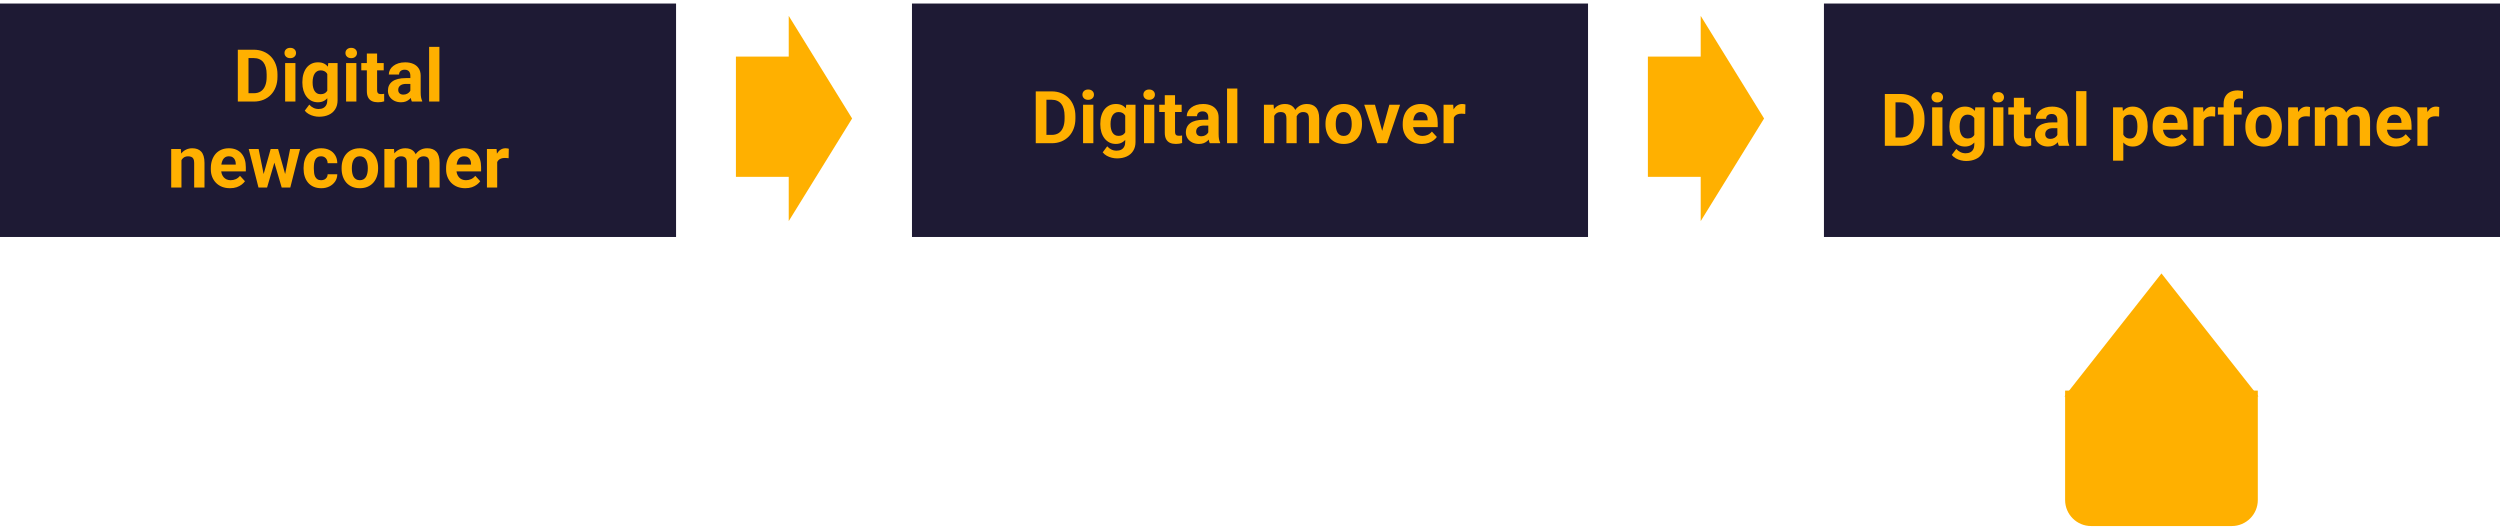
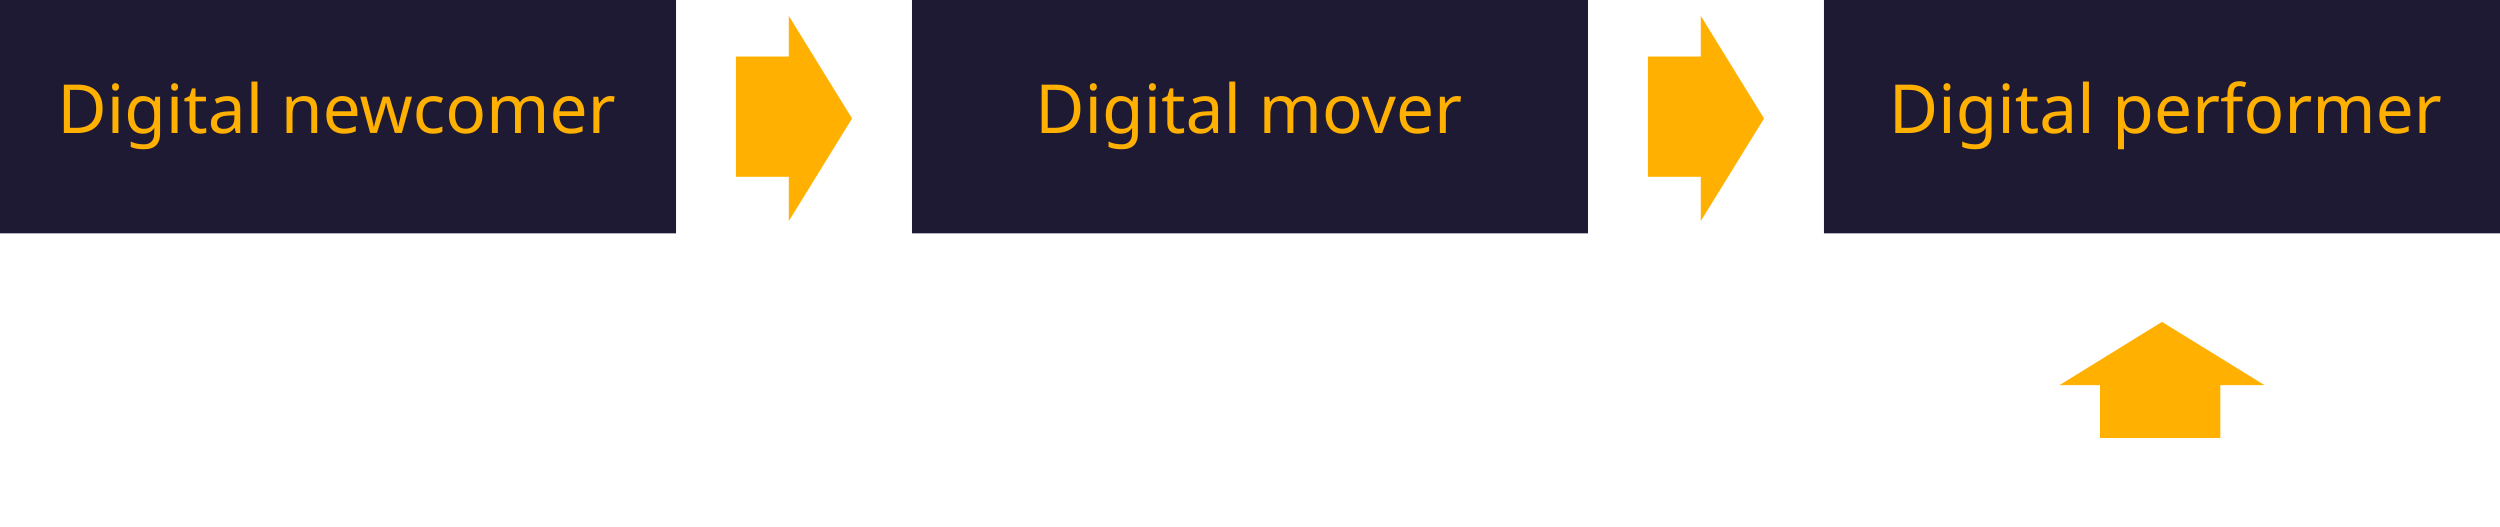
- <svg xmlns="http://www.w3.org/2000/svg" width="960" height="202" viewBox="0 0 960 202" fill="none">
-   <rect y="1.358" width="259.606" height="89.642" fill="#1E1A34" />
-   <rect x="350.197" y="1.358" width="259.606" height="89.642" fill="#1E1A34" />
-   <rect x="700.395" y="1.358" width="259.606" height="89.642" fill="#1E1A34" />
-   <rect x="282.592" y="21.731" width="24.338" height="46.179" fill="#FFB000" />
-   <path d="M327.211 45.5L302.873 84.904V6.096L327.211 45.5Z" fill="#FFB000" />
-   <rect x="632.789" y="21.731" width="24.338" height="46.179" fill="#FFB000" />
-   <path d="M677.408 45.5L653.07 84.904V6.096L677.408 45.5Z" fill="#FFB000" />
-   <path d="M97.434 39H93.1L93.127 35.801H97.434C98.509 35.801 99.416 35.559 100.154 35.076C100.893 34.584 101.449 33.868 101.822 32.93C102.205 31.991 102.396 30.856 102.396 29.525V28.555C102.396 27.534 102.287 26.636 102.068 25.861C101.859 25.087 101.544 24.435 101.125 23.906C100.706 23.378 100.191 22.981 99.58 22.717C98.969 22.443 98.268 22.307 97.475 22.307H93.018V19.094H97.475C98.805 19.094 100.022 19.322 101.125 19.777C102.237 20.224 103.199 20.866 104.01 21.705C104.821 22.544 105.445 23.546 105.883 24.713C106.329 25.87 106.553 27.16 106.553 28.582V29.525C106.553 30.938 106.329 32.228 105.883 33.395C105.445 34.561 104.821 35.564 104.01 36.402C103.208 37.232 102.246 37.874 101.125 38.33C100.013 38.777 98.783 39 97.434 39ZM95.424 19.094V39H91.322V19.094H95.424ZM113.443 24.207V39H109.492V24.207H113.443ZM109.246 20.352C109.246 19.777 109.447 19.303 109.848 18.93C110.249 18.556 110.786 18.369 111.461 18.369C112.126 18.369 112.66 18.556 113.061 18.93C113.471 19.303 113.676 19.777 113.676 20.352C113.676 20.926 113.471 21.4 113.061 21.773C112.66 22.147 112.126 22.334 111.461 22.334C110.786 22.334 110.249 22.147 109.848 21.773C109.447 21.4 109.246 20.926 109.246 20.352ZM126.062 24.207H129.631V38.508C129.631 39.857 129.33 41.001 128.729 41.94C128.136 42.887 127.307 43.603 126.24 44.086C125.174 44.578 123.934 44.824 122.521 44.824C121.902 44.824 121.245 44.742 120.553 44.578C119.869 44.414 119.213 44.159 118.584 43.812C117.964 43.466 117.445 43.029 117.025 42.5L118.762 40.176C119.217 40.704 119.746 41.115 120.348 41.406C120.949 41.707 121.615 41.857 122.344 41.857C123.055 41.857 123.656 41.725 124.148 41.461C124.641 41.206 125.019 40.828 125.283 40.326C125.548 39.834 125.68 39.237 125.68 38.535V27.625L126.062 24.207ZM116.109 31.781V31.494C116.109 30.364 116.246 29.338 116.52 28.418C116.802 27.488 117.199 26.691 117.709 26.025C118.229 25.36 118.857 24.845 119.596 24.48C120.334 24.116 121.168 23.934 122.098 23.934C123.082 23.934 123.907 24.116 124.572 24.48C125.238 24.845 125.785 25.365 126.213 26.039C126.641 26.704 126.974 27.493 127.211 28.404C127.457 29.307 127.648 30.296 127.785 31.371V32C127.648 33.03 127.443 33.987 127.17 34.871C126.896 35.755 126.536 36.53 126.09 37.195C125.643 37.852 125.087 38.362 124.422 38.727C123.766 39.091 122.982 39.273 122.07 39.273C121.159 39.273 120.334 39.087 119.596 38.713C118.867 38.339 118.242 37.815 117.723 37.141C117.203 36.466 116.802 35.673 116.52 34.762C116.246 33.85 116.109 32.857 116.109 31.781ZM120.047 31.494V31.781C120.047 32.392 120.106 32.962 120.225 33.49C120.343 34.019 120.525 34.488 120.771 34.898C121.027 35.3 121.341 35.614 121.715 35.842C122.098 36.06 122.549 36.17 123.068 36.17C123.788 36.17 124.376 36.02 124.832 35.719C125.288 35.409 125.63 34.985 125.857 34.447C126.085 33.91 126.217 33.29 126.254 32.588V30.797C126.236 30.223 126.158 29.708 126.021 29.252C125.885 28.787 125.693 28.391 125.447 28.062C125.201 27.734 124.882 27.479 124.49 27.297C124.098 27.115 123.633 27.023 123.096 27.023C122.576 27.023 122.125 27.142 121.742 27.379C121.368 27.607 121.054 27.921 120.799 28.322C120.553 28.723 120.366 29.197 120.238 29.744C120.111 30.282 120.047 30.865 120.047 31.494ZM136.85 24.207V39H132.898V24.207H136.85ZM132.652 20.352C132.652 19.777 132.853 19.303 133.254 18.93C133.655 18.556 134.193 18.369 134.867 18.369C135.533 18.369 136.066 18.556 136.467 18.93C136.877 19.303 137.082 19.777 137.082 20.352C137.082 20.926 136.877 21.4 136.467 21.773C136.066 22.147 135.533 22.334 134.867 22.334C134.193 22.334 133.655 22.147 133.254 21.773C132.853 21.4 132.652 20.926 132.652 20.352ZM147.35 24.207V26.996H138.736V24.207H147.35ZM140.869 20.557H144.807V34.543C144.807 34.971 144.861 35.3 144.971 35.527C145.089 35.755 145.262 35.915 145.49 36.006C145.718 36.088 146.005 36.129 146.352 36.129C146.598 36.129 146.816 36.12 147.008 36.102C147.208 36.074 147.377 36.047 147.514 36.02L147.527 38.918C147.19 39.027 146.826 39.114 146.434 39.178C146.042 39.242 145.609 39.273 145.135 39.273C144.269 39.273 143.512 39.132 142.865 38.85C142.227 38.558 141.735 38.093 141.389 37.455C141.042 36.817 140.869 35.978 140.869 34.94V20.557ZM157.576 35.664V29.074C157.576 28.6 157.499 28.195 157.344 27.857C157.189 27.511 156.947 27.242 156.619 27.051C156.3 26.859 155.885 26.764 155.375 26.764C154.938 26.764 154.559 26.841 154.24 26.996C153.921 27.142 153.675 27.356 153.502 27.639C153.329 27.912 153.242 28.236 153.242 28.609H149.305C149.305 27.98 149.451 27.384 149.742 26.818C150.034 26.253 150.458 25.756 151.014 25.328C151.57 24.891 152.23 24.549 152.996 24.303C153.771 24.057 154.637 23.934 155.594 23.934C156.742 23.934 157.763 24.125 158.656 24.508C159.549 24.891 160.251 25.465 160.762 26.23C161.281 26.996 161.541 27.953 161.541 29.102V35.432C161.541 36.243 161.591 36.908 161.691 37.428C161.792 37.938 161.938 38.385 162.129 38.768V39H158.15C157.959 38.599 157.813 38.098 157.713 37.496C157.622 36.885 157.576 36.275 157.576 35.664ZM158.096 29.99L158.123 32.219H155.922C155.402 32.219 154.951 32.278 154.568 32.397C154.186 32.515 153.871 32.684 153.625 32.902C153.379 33.112 153.197 33.358 153.078 33.641C152.969 33.923 152.914 34.233 152.914 34.57C152.914 34.908 152.992 35.213 153.146 35.486C153.301 35.751 153.525 35.96 153.816 36.115C154.108 36.261 154.45 36.334 154.842 36.334C155.434 36.334 155.949 36.215 156.387 35.978C156.824 35.742 157.161 35.45 157.398 35.103C157.645 34.757 157.772 34.429 157.781 34.119L158.82 35.787C158.674 36.161 158.474 36.548 158.219 36.949C157.973 37.35 157.658 37.728 157.275 38.084C156.893 38.43 156.432 38.717 155.895 38.945C155.357 39.164 154.719 39.273 153.98 39.273C153.042 39.273 152.189 39.087 151.424 38.713C150.667 38.33 150.066 37.806 149.619 37.141C149.182 36.466 148.963 35.7 148.963 34.844C148.963 34.069 149.109 33.381 149.4 32.779C149.692 32.178 150.12 31.672 150.686 31.262C151.26 30.842 151.975 30.528 152.832 30.318C153.689 30.1 154.682 29.99 155.812 29.99H158.096ZM168.732 18V39H164.781V18H168.732ZM69.68 60.365V72H65.742V57.207H69.434L69.68 60.365ZM69.106 64.084H68.039C68.039 62.99 68.18 62.006 68.463 61.131C68.745 60.247 69.142 59.495 69.652 58.875C70.163 58.246 70.769 57.768 71.471 57.44C72.182 57.102 72.975 56.934 73.85 56.934C74.542 56.934 75.176 57.034 75.75 57.234C76.324 57.435 76.816 57.754 77.227 58.191C77.646 58.629 77.965 59.208 78.184 59.928C78.412 60.648 78.525 61.527 78.525 62.566V72H74.561V62.553C74.561 61.897 74.469 61.386 74.287 61.022C74.105 60.657 73.836 60.402 73.481 60.256C73.134 60.101 72.706 60.023 72.195 60.023C71.667 60.023 71.206 60.128 70.814 60.338C70.432 60.547 70.113 60.839 69.857 61.213C69.611 61.578 69.424 62.006 69.297 62.498C69.169 62.99 69.106 63.519 69.106 64.084ZM88.328 72.273C87.18 72.273 86.15 72.091 85.238 71.727C84.327 71.353 83.552 70.838 82.914 70.182C82.285 69.525 81.802 68.764 81.465 67.898C81.128 67.023 80.959 66.094 80.959 65.109V64.562C80.959 63.441 81.118 62.416 81.438 61.486C81.757 60.557 82.212 59.75 82.805 59.066C83.406 58.383 84.135 57.859 84.992 57.494C85.849 57.12 86.815 56.934 87.891 56.934C88.939 56.934 89.868 57.107 90.68 57.453C91.491 57.8 92.17 58.292 92.717 58.93C93.273 59.568 93.692 60.333 93.975 61.227C94.257 62.111 94.398 63.095 94.398 64.18V65.82H82.641V63.195H90.529V62.895C90.529 62.348 90.429 61.86 90.228 61.432C90.037 60.994 89.745 60.648 89.353 60.393C88.962 60.137 88.46 60.01 87.85 60.01C87.33 60.01 86.883 60.124 86.51 60.352C86.136 60.579 85.831 60.898 85.594 61.309C85.366 61.719 85.193 62.202 85.074 62.758C84.965 63.305 84.91 63.906 84.91 64.562V65.109C84.91 65.702 84.992 66.249 85.156 66.75C85.329 67.251 85.571 67.684 85.881 68.049C86.2 68.413 86.583 68.696 87.029 68.897C87.485 69.097 88 69.197 88.574 69.197C89.285 69.197 89.946 69.061 90.557 68.787C91.176 68.505 91.71 68.081 92.156 67.516L94.07 69.594C93.76 70.04 93.337 70.469 92.799 70.879C92.27 71.289 91.632 71.626 90.885 71.891C90.137 72.146 89.285 72.273 88.328 72.273ZM100.865 68.172L103.941 57.207H106.443L105.637 61.514L102.561 72H100.469L100.865 68.172ZM99.307 57.207L101.508 68.158L101.713 72H99.252L95.506 57.207H99.307ZM109.26 67.981L111.406 57.207H115.221L111.475 72H109.027L109.26 67.981ZM106.785 57.207L109.848 68.09L110.271 72H108.166L105.09 61.527L104.311 57.207H106.785ZM123.314 69.197C123.798 69.197 124.226 69.106 124.6 68.924C124.973 68.732 125.265 68.468 125.475 68.131C125.693 67.784 125.807 67.379 125.816 66.914H129.521C129.512 67.953 129.234 68.878 128.688 69.689C128.141 70.492 127.407 71.125 126.486 71.59C125.566 72.046 124.536 72.273 123.396 72.273C122.248 72.273 121.245 72.082 120.389 71.699C119.541 71.316 118.835 70.788 118.27 70.113C117.704 69.43 117.281 68.637 116.998 67.734C116.715 66.823 116.574 65.848 116.574 64.809V64.412C116.574 63.364 116.715 62.389 116.998 61.486C117.281 60.575 117.704 59.782 118.27 59.107C118.835 58.424 119.541 57.891 120.389 57.508C121.236 57.125 122.23 56.934 123.369 56.934C124.581 56.934 125.643 57.166 126.555 57.631C127.475 58.096 128.195 58.761 128.715 59.627C129.243 60.484 129.512 61.5 129.521 62.676H125.816C125.807 62.184 125.702 61.737 125.502 61.336C125.311 60.935 125.028 60.616 124.654 60.379C124.29 60.133 123.839 60.01 123.301 60.01C122.727 60.01 122.257 60.133 121.893 60.379C121.528 60.616 121.245 60.944 121.045 61.363C120.844 61.773 120.703 62.243 120.621 62.772C120.548 63.291 120.512 63.838 120.512 64.412V64.809C120.512 65.383 120.548 65.934 120.621 66.463C120.694 66.992 120.831 67.461 121.031 67.871C121.241 68.281 121.528 68.605 121.893 68.842C122.257 69.079 122.731 69.197 123.314 69.197ZM131.176 64.754V64.467C131.176 63.382 131.331 62.384 131.641 61.473C131.951 60.552 132.402 59.755 132.994 59.08C133.587 58.406 134.316 57.882 135.182 57.508C136.048 57.125 137.041 56.934 138.162 56.934C139.283 56.934 140.281 57.125 141.156 57.508C142.031 57.882 142.765 58.406 143.357 59.08C143.959 59.755 144.415 60.552 144.725 61.473C145.035 62.384 145.189 63.382 145.189 64.467V64.754C145.189 65.829 145.035 66.828 144.725 67.748C144.415 68.659 143.959 69.457 143.357 70.141C142.765 70.815 142.036 71.339 141.17 71.713C140.304 72.087 139.311 72.273 138.189 72.273C137.068 72.273 136.07 72.087 135.195 71.713C134.329 71.339 133.596 70.815 132.994 70.141C132.402 69.457 131.951 68.659 131.641 67.748C131.331 66.828 131.176 65.829 131.176 64.754ZM135.113 64.467V64.754C135.113 65.374 135.168 65.953 135.277 66.49C135.387 67.028 135.56 67.502 135.797 67.912C136.043 68.313 136.362 68.628 136.754 68.856C137.146 69.083 137.624 69.197 138.189 69.197C138.736 69.197 139.206 69.083 139.598 68.856C139.99 68.628 140.304 68.313 140.541 67.912C140.778 67.502 140.951 67.028 141.061 66.49C141.179 65.953 141.238 65.374 141.238 64.754V64.467C141.238 63.865 141.179 63.3 141.061 62.772C140.951 62.234 140.773 61.76 140.527 61.35C140.29 60.93 139.976 60.602 139.584 60.365C139.192 60.128 138.718 60.01 138.162 60.01C137.606 60.01 137.132 60.128 136.74 60.365C136.357 60.602 136.043 60.93 135.797 61.35C135.56 61.76 135.387 62.234 135.277 62.772C135.168 63.3 135.113 63.865 135.113 64.467ZM151.547 60.27V72H147.596V57.207H151.301L151.547 60.27ZM151 64.084H149.906C149.906 63.054 150.029 62.106 150.275 61.24C150.531 60.365 150.9 59.609 151.383 58.971C151.875 58.324 152.481 57.822 153.201 57.467C153.921 57.111 154.755 56.934 155.703 56.934C156.359 56.934 156.961 57.034 157.508 57.234C158.055 57.426 158.524 57.731 158.916 58.15C159.317 58.56 159.627 59.098 159.846 59.764C160.064 60.42 160.174 61.208 160.174 62.129V72H156.236V62.566C156.236 61.892 156.145 61.372 155.963 61.008C155.781 60.643 155.521 60.388 155.184 60.242C154.855 60.096 154.459 60.023 153.994 60.023C153.484 60.023 153.037 60.128 152.654 60.338C152.281 60.547 151.971 60.839 151.725 61.213C151.479 61.578 151.296 62.006 151.178 62.498C151.059 62.99 151 63.519 151 64.084ZM159.805 63.633L158.396 63.81C158.396 62.844 158.515 61.947 158.752 61.117C158.998 60.288 159.358 59.559 159.832 58.93C160.315 58.301 160.912 57.813 161.623 57.467C162.334 57.111 163.154 56.934 164.084 56.934C164.795 56.934 165.442 57.038 166.025 57.248C166.609 57.449 167.105 57.772 167.516 58.219C167.935 58.656 168.254 59.23 168.473 59.941C168.701 60.652 168.814 61.523 168.814 62.553V72H164.863V62.553C164.863 61.869 164.772 61.35 164.59 60.994C164.417 60.63 164.161 60.379 163.824 60.242C163.496 60.096 163.104 60.023 162.648 60.023C162.174 60.023 161.76 60.119 161.404 60.31C161.049 60.493 160.753 60.748 160.516 61.076C160.279 61.404 160.101 61.787 159.982 62.225C159.864 62.653 159.805 63.122 159.805 63.633ZM178.672 72.273C177.523 72.273 176.493 72.091 175.582 71.727C174.671 71.353 173.896 70.838 173.258 70.182C172.629 69.525 172.146 68.764 171.809 67.898C171.471 67.023 171.303 66.094 171.303 65.109V64.562C171.303 63.441 171.462 62.416 171.781 61.486C172.1 60.557 172.556 59.75 173.148 59.066C173.75 58.383 174.479 57.859 175.336 57.494C176.193 57.12 177.159 56.934 178.234 56.934C179.283 56.934 180.212 57.107 181.023 57.453C181.835 57.8 182.514 58.292 183.061 58.93C183.617 59.568 184.036 60.333 184.318 61.227C184.601 62.111 184.742 63.095 184.742 64.18V65.82H172.984V63.195H180.873V62.895C180.873 62.348 180.773 61.86 180.572 61.432C180.381 60.994 180.089 60.648 179.697 60.393C179.305 60.137 178.804 60.01 178.193 60.01C177.674 60.01 177.227 60.124 176.854 60.352C176.48 60.579 176.174 60.898 175.938 61.309C175.71 61.719 175.536 62.202 175.418 62.758C175.309 63.305 175.254 63.906 175.254 64.562V65.109C175.254 65.702 175.336 66.249 175.5 66.75C175.673 67.251 175.915 67.684 176.225 68.049C176.544 68.413 176.926 68.696 177.373 68.897C177.829 69.097 178.344 69.197 178.918 69.197C179.629 69.197 180.29 69.061 180.9 68.787C181.52 68.505 182.053 68.081 182.5 67.516L184.414 69.594C184.104 70.04 183.68 70.469 183.143 70.879C182.614 71.289 181.976 71.626 181.229 71.891C180.481 72.146 179.629 72.273 178.672 72.273ZM190.922 60.434V72H186.984V57.207H190.689L190.922 60.434ZM195.379 57.111L195.311 60.762C195.119 60.734 194.887 60.712 194.613 60.693C194.349 60.666 194.107 60.652 193.889 60.652C193.333 60.652 192.85 60.725 192.439 60.871C192.038 61.008 191.701 61.213 191.428 61.486C191.163 61.76 190.963 62.092 190.826 62.484C190.699 62.876 190.626 63.323 190.607 63.824L189.814 63.578C189.814 62.621 189.91 61.742 190.102 60.94C190.293 60.128 190.571 59.422 190.936 58.82C191.309 58.219 191.765 57.754 192.303 57.426C192.84 57.098 193.456 56.934 194.148 56.934C194.367 56.934 194.59 56.952 194.818 56.988C195.046 57.016 195.233 57.057 195.379 57.111Z" fill="#FFB000" />
-   <path d="M403.84 55H399.506L399.533 51.801H403.84C404.915 51.801 405.822 51.559 406.561 51.076C407.299 50.584 407.855 49.868 408.229 48.93C408.611 47.991 408.803 46.856 408.803 45.525V44.555C408.803 43.534 408.693 42.636 408.475 41.861C408.265 41.087 407.951 40.435 407.531 39.906C407.112 39.378 406.597 38.981 405.986 38.717C405.376 38.443 404.674 38.307 403.881 38.307H399.424V35.094H403.881C405.212 35.094 406.428 35.322 407.531 35.777C408.643 36.224 409.605 36.867 410.416 37.705C411.227 38.544 411.852 39.546 412.289 40.713C412.736 41.87 412.959 43.16 412.959 44.582V45.525C412.959 46.938 412.736 48.228 412.289 49.395C411.852 50.561 411.227 51.564 410.416 52.402C409.614 53.232 408.652 53.874 407.531 54.33C406.419 54.777 405.189 55 403.84 55ZM401.83 35.094V55H397.729V35.094H401.83ZM419.85 40.207V55H415.898V40.207H419.85ZM415.652 36.352C415.652 35.777 415.853 35.303 416.254 34.93C416.655 34.556 417.193 34.369 417.867 34.369C418.533 34.369 419.066 34.556 419.467 34.93C419.877 35.303 420.082 35.777 420.082 36.352C420.082 36.926 419.877 37.4 419.467 37.773C419.066 38.147 418.533 38.334 417.867 38.334C417.193 38.334 416.655 38.147 416.254 37.773C415.853 37.4 415.652 36.926 415.652 36.352ZM432.469 40.207H436.037V54.508C436.037 55.857 435.736 57.001 435.135 57.94C434.542 58.887 433.713 59.603 432.646 60.086C431.58 60.578 430.34 60.824 428.928 60.824C428.308 60.824 427.652 60.742 426.959 60.578C426.275 60.414 425.619 60.159 424.99 59.812C424.37 59.466 423.851 59.029 423.432 58.5L425.168 56.176C425.624 56.704 426.152 57.115 426.754 57.406C427.355 57.707 428.021 57.857 428.75 57.857C429.461 57.857 430.062 57.725 430.555 57.461C431.047 57.206 431.425 56.828 431.689 56.326C431.954 55.834 432.086 55.237 432.086 54.535V43.625L432.469 40.207ZM422.516 47.781V47.494C422.516 46.364 422.652 45.339 422.926 44.418C423.208 43.488 423.605 42.691 424.115 42.025C424.635 41.36 425.264 40.845 426.002 40.48C426.74 40.116 427.574 39.934 428.504 39.934C429.488 39.934 430.313 40.116 430.979 40.48C431.644 40.845 432.191 41.365 432.619 42.039C433.048 42.704 433.38 43.493 433.617 44.404C433.863 45.307 434.055 46.296 434.191 47.371V48C434.055 49.03 433.85 49.987 433.576 50.871C433.303 51.755 432.943 52.53 432.496 53.195C432.049 53.852 431.493 54.362 430.828 54.727C430.172 55.091 429.388 55.273 428.477 55.273C427.565 55.273 426.74 55.087 426.002 54.713C425.273 54.339 424.648 53.815 424.129 53.141C423.609 52.466 423.208 51.673 422.926 50.762C422.652 49.85 422.516 48.857 422.516 47.781ZM426.453 47.494V47.781C426.453 48.392 426.512 48.962 426.631 49.49C426.749 50.019 426.932 50.488 427.178 50.898C427.433 51.3 427.747 51.614 428.121 51.842C428.504 52.06 428.955 52.17 429.475 52.17C430.195 52.17 430.783 52.02 431.238 51.719C431.694 51.409 432.036 50.985 432.264 50.447C432.492 49.91 432.624 49.29 432.66 48.588V46.797C432.642 46.223 432.564 45.708 432.428 45.252C432.291 44.787 432.1 44.391 431.854 44.062C431.607 43.734 431.288 43.479 430.896 43.297C430.505 43.115 430.04 43.023 429.502 43.023C428.982 43.023 428.531 43.142 428.148 43.379C427.775 43.607 427.46 43.921 427.205 44.322C426.959 44.723 426.772 45.197 426.645 45.744C426.517 46.282 426.453 46.865 426.453 47.494ZM443.256 40.207V55H439.305V40.207H443.256ZM439.059 36.352C439.059 35.777 439.259 35.303 439.66 34.93C440.061 34.556 440.599 34.369 441.273 34.369C441.939 34.369 442.472 34.556 442.873 34.93C443.283 35.303 443.488 35.777 443.488 36.352C443.488 36.926 443.283 37.4 442.873 37.773C442.472 38.147 441.939 38.334 441.273 38.334C440.599 38.334 440.061 38.147 439.66 37.773C439.259 37.4 439.059 36.926 439.059 36.352ZM453.756 40.207V42.996H445.143V40.207H453.756ZM447.275 36.557H451.213V50.543C451.213 50.971 451.268 51.3 451.377 51.527C451.495 51.755 451.669 51.915 451.896 52.006C452.124 52.088 452.411 52.129 452.758 52.129C453.004 52.129 453.223 52.12 453.414 52.102C453.615 52.074 453.783 52.047 453.92 52.02L453.934 54.918C453.596 55.027 453.232 55.114 452.84 55.178C452.448 55.242 452.015 55.273 451.541 55.273C450.675 55.273 449.919 55.132 449.271 54.85C448.633 54.558 448.141 54.093 447.795 53.455C447.449 52.817 447.275 51.978 447.275 50.94V36.557ZM463.982 51.664V45.074C463.982 44.6 463.905 44.195 463.75 43.857C463.595 43.511 463.354 43.242 463.025 43.051C462.706 42.859 462.292 42.764 461.781 42.764C461.344 42.764 460.965 42.841 460.646 42.996C460.327 43.142 460.081 43.356 459.908 43.639C459.735 43.912 459.648 44.236 459.648 44.609H455.711C455.711 43.98 455.857 43.383 456.148 42.818C456.44 42.253 456.864 41.757 457.42 41.328C457.976 40.891 458.637 40.549 459.402 40.303C460.177 40.057 461.043 39.934 462 39.934C463.148 39.934 464.169 40.125 465.062 40.508C465.956 40.891 466.658 41.465 467.168 42.23C467.688 42.996 467.947 43.953 467.947 45.102V51.432C467.947 52.243 467.997 52.908 468.098 53.428C468.198 53.938 468.344 54.385 468.535 54.768V55H464.557C464.365 54.599 464.219 54.098 464.119 53.496C464.028 52.885 463.982 52.275 463.982 51.664ZM464.502 45.99L464.529 48.219H462.328C461.809 48.219 461.357 48.278 460.975 48.397C460.592 48.515 460.277 48.684 460.031 48.902C459.785 49.112 459.603 49.358 459.484 49.641C459.375 49.923 459.32 50.233 459.32 50.57C459.32 50.908 459.398 51.213 459.553 51.486C459.708 51.751 459.931 51.96 460.223 52.115C460.514 52.261 460.856 52.334 461.248 52.334C461.84 52.334 462.355 52.215 462.793 51.978C463.23 51.742 463.568 51.45 463.805 51.103C464.051 50.757 464.178 50.429 464.188 50.119L465.227 51.787C465.081 52.161 464.88 52.548 464.625 52.949C464.379 53.35 464.064 53.728 463.682 54.084C463.299 54.43 462.839 54.717 462.301 54.945C461.763 55.164 461.125 55.273 460.387 55.273C459.448 55.273 458.596 55.087 457.83 54.713C457.074 54.33 456.472 53.806 456.025 53.141C455.588 52.466 455.369 51.7 455.369 50.844C455.369 50.069 455.515 49.381 455.807 48.779C456.098 48.178 456.527 47.672 457.092 47.262C457.666 46.842 458.382 46.528 459.238 46.318C460.095 46.1 461.089 45.99 462.219 45.99H464.502ZM475.139 34V55H471.188V34H475.139ZM489.303 43.27V55H485.352V40.207H489.057L489.303 43.27ZM488.756 47.084H487.662C487.662 46.054 487.785 45.106 488.031 44.24C488.286 43.365 488.656 42.609 489.139 41.971C489.631 41.324 490.237 40.822 490.957 40.467C491.677 40.111 492.511 39.934 493.459 39.934C494.115 39.934 494.717 40.034 495.264 40.234C495.811 40.426 496.28 40.731 496.672 41.15C497.073 41.56 497.383 42.098 497.602 42.764C497.82 43.42 497.93 44.208 497.93 45.129V55H493.992V45.566C493.992 44.892 493.901 44.372 493.719 44.008C493.536 43.643 493.277 43.388 492.939 43.242C492.611 43.096 492.215 43.023 491.75 43.023C491.24 43.023 490.793 43.128 490.41 43.338C490.036 43.547 489.727 43.839 489.48 44.213C489.234 44.578 489.052 45.006 488.934 45.498C488.815 45.99 488.756 46.519 488.756 47.084ZM497.561 46.633L496.152 46.81C496.152 45.844 496.271 44.947 496.508 44.117C496.754 43.288 497.114 42.559 497.588 41.93C498.071 41.301 498.668 40.813 499.379 40.467C500.09 40.111 500.91 39.934 501.84 39.934C502.551 39.934 503.198 40.038 503.781 40.248C504.365 40.449 504.861 40.772 505.271 41.219C505.691 41.656 506.01 42.23 506.229 42.941C506.456 43.652 506.57 44.523 506.57 45.553V55H502.619V45.553C502.619 44.869 502.528 44.35 502.346 43.994C502.173 43.63 501.917 43.379 501.58 43.242C501.252 43.096 500.86 43.023 500.404 43.023C499.93 43.023 499.516 43.119 499.16 43.31C498.805 43.493 498.508 43.748 498.271 44.076C498.035 44.404 497.857 44.787 497.738 45.225C497.62 45.653 497.561 46.122 497.561 46.633ZM508.99 47.754V47.467C508.99 46.382 509.145 45.384 509.455 44.473C509.765 43.552 510.216 42.755 510.809 42.08C511.401 41.406 512.13 40.882 512.996 40.508C513.862 40.125 514.855 39.934 515.977 39.934C517.098 39.934 518.096 40.125 518.971 40.508C519.846 40.882 520.579 41.406 521.172 42.08C521.773 42.755 522.229 43.552 522.539 44.473C522.849 45.384 523.004 46.382 523.004 47.467V47.754C523.004 48.829 522.849 49.828 522.539 50.748C522.229 51.66 521.773 52.457 521.172 53.141C520.579 53.815 519.85 54.339 518.984 54.713C518.118 55.087 517.125 55.273 516.004 55.273C514.883 55.273 513.885 55.087 513.01 54.713C512.144 54.339 511.41 53.815 510.809 53.141C510.216 52.457 509.765 51.66 509.455 50.748C509.145 49.828 508.99 48.829 508.99 47.754ZM512.928 47.467V47.754C512.928 48.374 512.982 48.953 513.092 49.49C513.201 50.028 513.374 50.502 513.611 50.912C513.857 51.313 514.176 51.628 514.568 51.855C514.96 52.083 515.439 52.197 516.004 52.197C516.551 52.197 517.02 52.083 517.412 51.855C517.804 51.628 518.118 51.313 518.355 50.912C518.592 50.502 518.766 50.028 518.875 49.49C518.993 48.953 519.053 48.374 519.053 47.754V47.467C519.053 46.865 518.993 46.3 518.875 45.772C518.766 45.234 518.588 44.76 518.342 44.35C518.105 43.93 517.79 43.602 517.398 43.365C517.007 43.128 516.533 43.01 515.977 43.01C515.421 43.01 514.947 43.128 514.555 43.365C514.172 43.602 513.857 43.93 513.611 44.35C513.374 44.76 513.201 45.234 513.092 45.772C512.982 46.3 512.928 46.865 512.928 47.467ZM530.236 52.129L533.518 40.207H537.633L532.643 55H530.154L530.236 52.129ZM527.98 40.207L531.275 52.143L531.344 55H528.842L523.852 40.207H527.98ZM546.014 55.273C544.865 55.273 543.835 55.091 542.924 54.727C542.012 54.353 541.238 53.838 540.6 53.182C539.971 52.525 539.488 51.764 539.15 50.898C538.813 50.023 538.645 49.094 538.645 48.109V47.562C538.645 46.441 538.804 45.416 539.123 44.486C539.442 43.557 539.898 42.75 540.49 42.066C541.092 41.383 541.821 40.859 542.678 40.494C543.535 40.12 544.501 39.934 545.576 39.934C546.624 39.934 547.554 40.107 548.365 40.453C549.176 40.8 549.855 41.292 550.402 41.93C550.958 42.568 551.378 43.333 551.66 44.227C551.943 45.111 552.084 46.095 552.084 47.18V48.82H540.326V46.195H548.215V45.895C548.215 45.348 548.115 44.86 547.914 44.432C547.723 43.994 547.431 43.648 547.039 43.393C546.647 43.137 546.146 43.01 545.535 43.01C545.016 43.01 544.569 43.124 544.195 43.352C543.822 43.579 543.516 43.898 543.279 44.309C543.051 44.719 542.878 45.202 542.76 45.758C542.65 46.305 542.596 46.906 542.596 47.562V48.109C542.596 48.702 542.678 49.249 542.842 49.75C543.015 50.251 543.257 50.684 543.566 51.049C543.885 51.413 544.268 51.696 544.715 51.897C545.171 52.097 545.686 52.197 546.26 52.197C546.971 52.197 547.632 52.06 548.242 51.787C548.862 51.505 549.395 51.081 549.842 50.516L551.756 52.594C551.446 53.04 551.022 53.469 550.484 53.879C549.956 54.289 549.318 54.626 548.57 54.891C547.823 55.146 546.971 55.273 546.014 55.273ZM558.264 43.434V55H554.326V40.207H558.031L558.264 43.434ZM562.721 40.111L562.652 43.762C562.461 43.734 562.229 43.712 561.955 43.693C561.691 43.666 561.449 43.652 561.23 43.652C560.674 43.652 560.191 43.725 559.781 43.871C559.38 44.008 559.043 44.213 558.77 44.486C558.505 44.76 558.305 45.092 558.168 45.484C558.04 45.876 557.967 46.323 557.949 46.824L557.156 46.578C557.156 45.621 557.252 44.742 557.443 43.94C557.635 43.128 557.913 42.422 558.277 41.82C558.651 41.219 559.107 40.754 559.645 40.426C560.182 40.098 560.798 39.934 561.49 39.934C561.709 39.934 561.932 39.952 562.16 39.988C562.388 40.016 562.575 40.057 562.721 40.111Z" fill="#FFB000" />
-   <path d="M729.887 56H725.553L725.58 52.801H729.887C730.962 52.801 731.869 52.559 732.607 52.076C733.346 51.584 733.902 50.868 734.275 49.93C734.658 48.991 734.85 47.856 734.85 46.525V45.555C734.85 44.534 734.74 43.636 734.521 42.861C734.312 42.087 733.997 41.435 733.578 40.906C733.159 40.378 732.644 39.981 732.033 39.717C731.423 39.443 730.721 39.307 729.928 39.307H725.471V36.094H729.928C731.258 36.094 732.475 36.322 733.578 36.777C734.69 37.224 735.652 37.867 736.463 38.705C737.274 39.544 737.898 40.546 738.336 41.713C738.783 42.87 739.006 44.16 739.006 45.582V46.525C739.006 47.938 738.783 49.228 738.336 50.395C737.898 51.561 737.274 52.564 736.463 53.402C735.661 54.232 734.699 54.874 733.578 55.33C732.466 55.777 731.236 56 729.887 56ZM727.877 36.094V56H723.775V36.094H727.877ZM745.896 41.207V56H741.945V41.207H745.896ZM741.699 37.352C741.699 36.777 741.9 36.303 742.301 35.93C742.702 35.556 743.24 35.369 743.914 35.369C744.579 35.369 745.113 35.556 745.514 35.93C745.924 36.303 746.129 36.777 746.129 37.352C746.129 37.926 745.924 38.4 745.514 38.773C745.113 39.147 744.579 39.334 743.914 39.334C743.24 39.334 742.702 39.147 742.301 38.773C741.9 38.4 741.699 37.926 741.699 37.352ZM758.516 41.207H762.084V55.508C762.084 56.857 761.783 58.001 761.182 58.94C760.589 59.887 759.76 60.603 758.693 61.086C757.627 61.578 756.387 61.824 754.975 61.824C754.355 61.824 753.699 61.742 753.006 61.578C752.322 61.414 751.666 61.159 751.037 60.812C750.417 60.466 749.898 60.029 749.479 59.5L751.215 57.176C751.671 57.704 752.199 58.115 752.801 58.406C753.402 58.707 754.068 58.857 754.797 58.857C755.508 58.857 756.109 58.725 756.602 58.461C757.094 58.206 757.472 57.828 757.736 57.326C758.001 56.834 758.133 56.237 758.133 55.535V44.625L758.516 41.207ZM748.562 48.781V48.494C748.562 47.364 748.699 46.339 748.973 45.418C749.255 44.488 749.652 43.691 750.162 43.025C750.682 42.36 751.311 41.845 752.049 41.48C752.787 41.116 753.621 40.934 754.551 40.934C755.535 40.934 756.36 41.116 757.025 41.48C757.691 41.845 758.238 42.365 758.666 43.039C759.094 43.704 759.427 44.493 759.664 45.404C759.91 46.307 760.102 47.296 760.238 48.371V49C760.102 50.03 759.896 50.987 759.623 51.871C759.35 52.755 758.99 53.53 758.543 54.195C758.096 54.852 757.54 55.362 756.875 55.727C756.219 56.091 755.435 56.273 754.523 56.273C753.612 56.273 752.787 56.087 752.049 55.713C751.32 55.339 750.695 54.815 750.176 54.141C749.656 53.466 749.255 52.673 748.973 51.762C748.699 50.85 748.562 49.857 748.562 48.781ZM752.5 48.494V48.781C752.5 49.392 752.559 49.962 752.678 50.49C752.796 51.019 752.979 51.488 753.225 51.898C753.48 52.3 753.794 52.614 754.168 52.842C754.551 53.06 755.002 53.17 755.521 53.17C756.242 53.17 756.829 53.02 757.285 52.719C757.741 52.409 758.083 51.985 758.311 51.447C758.538 50.91 758.671 50.29 758.707 49.588V47.797C758.689 47.223 758.611 46.708 758.475 46.252C758.338 45.787 758.146 45.391 757.9 45.062C757.654 44.734 757.335 44.479 756.943 44.297C756.551 44.115 756.087 44.023 755.549 44.023C755.029 44.023 754.578 44.142 754.195 44.379C753.822 44.607 753.507 44.921 753.252 45.322C753.006 45.723 752.819 46.197 752.691 46.744C752.564 47.282 752.5 47.865 752.5 48.494ZM769.303 41.207V56H765.352V41.207H769.303ZM765.105 37.352C765.105 36.777 765.306 36.303 765.707 35.93C766.108 35.556 766.646 35.369 767.32 35.369C767.986 35.369 768.519 35.556 768.92 35.93C769.33 36.303 769.535 36.777 769.535 37.352C769.535 37.926 769.33 38.4 768.92 38.773C768.519 39.147 767.986 39.334 767.32 39.334C766.646 39.334 766.108 39.147 765.707 38.773C765.306 38.4 765.105 37.926 765.105 37.352ZM779.803 41.207V43.996H771.189V41.207H779.803ZM773.322 37.557H777.26V51.543C777.26 51.971 777.314 52.3 777.424 52.527C777.542 52.755 777.715 52.915 777.943 53.006C778.171 53.088 778.458 53.129 778.805 53.129C779.051 53.129 779.27 53.12 779.461 53.102C779.661 53.074 779.83 53.047 779.967 53.02L779.98 55.918C779.643 56.027 779.279 56.114 778.887 56.178C778.495 56.242 778.062 56.273 777.588 56.273C776.722 56.273 775.965 56.132 775.318 55.85C774.68 55.558 774.188 55.093 773.842 54.455C773.495 53.817 773.322 52.978 773.322 51.94V37.557ZM790.029 52.664V46.074C790.029 45.6 789.952 45.195 789.797 44.857C789.642 44.511 789.4 44.242 789.072 44.051C788.753 43.859 788.339 43.764 787.828 43.764C787.391 43.764 787.012 43.841 786.693 43.996C786.374 44.142 786.128 44.356 785.955 44.639C785.782 44.912 785.695 45.236 785.695 45.609H781.758C781.758 44.98 781.904 44.383 782.195 43.818C782.487 43.253 782.911 42.757 783.467 42.328C784.023 41.891 784.684 41.549 785.449 41.303C786.224 41.057 787.09 40.934 788.047 40.934C789.195 40.934 790.216 41.125 791.109 41.508C792.003 41.891 792.704 42.465 793.215 43.23C793.734 43.996 793.994 44.953 793.994 46.102V52.432C793.994 53.243 794.044 53.908 794.145 54.428C794.245 54.938 794.391 55.385 794.582 55.768V56H790.604C790.412 55.599 790.266 55.098 790.166 54.496C790.075 53.885 790.029 53.275 790.029 52.664ZM790.549 46.99L790.576 49.219H788.375C787.855 49.219 787.404 49.278 787.021 49.397C786.639 49.515 786.324 49.684 786.078 49.902C785.832 50.112 785.65 50.358 785.531 50.641C785.422 50.923 785.367 51.233 785.367 51.57C785.367 51.908 785.445 52.213 785.6 52.486C785.755 52.751 785.978 52.96 786.27 53.115C786.561 53.261 786.903 53.334 787.295 53.334C787.887 53.334 788.402 53.215 788.84 52.978C789.277 52.742 789.615 52.45 789.852 52.103C790.098 51.757 790.225 51.429 790.234 51.119L791.273 52.787C791.128 53.161 790.927 53.548 790.672 53.949C790.426 54.35 790.111 54.728 789.729 55.084C789.346 55.43 788.885 55.717 788.348 55.945C787.81 56.164 787.172 56.273 786.434 56.273C785.495 56.273 784.643 56.087 783.877 55.713C783.12 55.33 782.519 54.806 782.072 54.141C781.635 53.466 781.416 52.7 781.416 51.844C781.416 51.069 781.562 50.381 781.854 49.779C782.145 49.178 782.574 48.672 783.139 48.262C783.713 47.842 784.428 47.528 785.285 47.318C786.142 47.1 787.135 46.99 788.266 46.99H790.549ZM801.186 35V56H797.234V35H801.186ZM815.35 44.051V61.688H811.412V41.207H815.062L815.35 44.051ZM824.715 48.44V48.727C824.715 49.802 824.587 50.8 824.332 51.721C824.086 52.641 823.721 53.443 823.238 54.127C822.755 54.801 822.154 55.33 821.434 55.713C820.723 56.087 819.902 56.273 818.973 56.273C818.07 56.273 817.286 56.091 816.621 55.727C815.956 55.362 815.395 54.852 814.939 54.195C814.493 53.53 814.133 52.76 813.859 51.885C813.586 51.01 813.376 50.071 813.23 49.068V48.316C813.376 47.241 813.586 46.257 813.859 45.363C814.133 44.461 814.493 43.682 814.939 43.025C815.395 42.36 815.951 41.845 816.607 41.48C817.273 41.116 818.052 40.934 818.945 40.934C819.884 40.934 820.709 41.111 821.42 41.467C822.14 41.822 822.742 42.333 823.225 42.998C823.717 43.663 824.086 44.456 824.332 45.377C824.587 46.297 824.715 47.318 824.715 48.44ZM820.764 48.727V48.44C820.764 47.81 820.709 47.232 820.6 46.703C820.499 46.165 820.335 45.696 820.107 45.295C819.889 44.894 819.597 44.584 819.232 44.365C818.877 44.137 818.444 44.023 817.934 44.023C817.396 44.023 816.936 44.11 816.553 44.283C816.179 44.456 815.874 44.707 815.637 45.035C815.4 45.363 815.222 45.755 815.104 46.211C814.985 46.667 814.912 47.182 814.885 47.756V49.656C814.93 50.331 815.058 50.937 815.268 51.475C815.477 52.003 815.801 52.422 816.238 52.732C816.676 53.042 817.25 53.197 817.961 53.197C818.48 53.197 818.918 53.083 819.273 52.855C819.629 52.618 819.916 52.295 820.135 51.885C820.363 51.475 820.522 51.001 820.613 50.463C820.714 49.925 820.764 49.346 820.764 48.727ZM833.971 56.273C832.822 56.273 831.792 56.091 830.881 55.727C829.969 55.353 829.195 54.838 828.557 54.182C827.928 53.525 827.445 52.764 827.107 51.898C826.77 51.023 826.602 50.094 826.602 49.109V48.562C826.602 47.441 826.761 46.416 827.08 45.486C827.399 44.557 827.855 43.75 828.447 43.066C829.049 42.383 829.778 41.859 830.635 41.494C831.492 41.12 832.458 40.934 833.533 40.934C834.581 40.934 835.511 41.107 836.322 41.453C837.133 41.8 837.812 42.292 838.359 42.93C838.915 43.568 839.335 44.333 839.617 45.227C839.9 46.111 840.041 47.095 840.041 48.18V49.82H828.283V47.195H836.172V46.895C836.172 46.348 836.072 45.86 835.871 45.432C835.68 44.994 835.388 44.648 834.996 44.393C834.604 44.137 834.103 44.01 833.492 44.01C832.973 44.01 832.526 44.124 832.152 44.352C831.779 44.579 831.473 44.898 831.236 45.309C831.008 45.719 830.835 46.202 830.717 46.758C830.607 47.305 830.553 47.906 830.553 48.562V49.109C830.553 49.702 830.635 50.249 830.799 50.75C830.972 51.251 831.214 51.684 831.523 52.049C831.842 52.413 832.225 52.696 832.672 52.897C833.128 53.097 833.643 53.197 834.217 53.197C834.928 53.197 835.589 53.06 836.199 52.787C836.819 52.505 837.352 52.081 837.799 51.516L839.713 53.594C839.403 54.04 838.979 54.469 838.441 54.879C837.913 55.289 837.275 55.626 836.527 55.891C835.78 56.146 834.928 56.273 833.971 56.273ZM846.221 44.434V56H842.283V41.207H845.988L846.221 44.434ZM850.678 41.111L850.609 44.762C850.418 44.734 850.186 44.712 849.912 44.693C849.648 44.666 849.406 44.652 849.188 44.652C848.632 44.652 848.148 44.725 847.738 44.871C847.337 45.008 847 45.213 846.727 45.486C846.462 45.76 846.262 46.092 846.125 46.484C845.997 46.876 845.924 47.323 845.906 47.824L845.113 47.578C845.113 46.621 845.209 45.742 845.4 44.94C845.592 44.128 845.87 43.422 846.234 42.82C846.608 42.219 847.064 41.754 847.602 41.426C848.139 41.098 848.755 40.934 849.447 40.934C849.666 40.934 849.889 40.952 850.117 40.988C850.345 41.016 850.532 41.057 850.678 41.111ZM857.828 56H853.863V39.895C853.863 38.773 854.082 37.83 854.52 37.065C854.966 36.29 855.59 35.706 856.393 35.315C857.204 34.913 858.165 34.713 859.277 34.713C859.642 34.713 859.993 34.74 860.33 34.795C860.667 34.84 860.995 34.9 861.314 34.973L861.273 37.94C861.1 37.894 860.918 37.862 860.727 37.844C860.535 37.825 860.312 37.816 860.057 37.816C859.583 37.816 859.177 37.898 858.84 38.062C858.512 38.217 858.261 38.45 858.088 38.76C857.915 39.07 857.828 39.448 857.828 39.895V56ZM860.781 41.207V43.996H851.662V41.207H860.781ZM862.217 48.754V48.467C862.217 47.382 862.372 46.384 862.682 45.473C862.992 44.552 863.443 43.755 864.035 43.08C864.628 42.406 865.357 41.882 866.223 41.508C867.089 41.125 868.082 40.934 869.203 40.934C870.324 40.934 871.322 41.125 872.197 41.508C873.072 41.882 873.806 42.406 874.398 43.08C875 43.755 875.456 44.552 875.766 45.473C876.076 46.384 876.23 47.382 876.23 48.467V48.754C876.23 49.829 876.076 50.828 875.766 51.748C875.456 52.66 875 53.457 874.398 54.141C873.806 54.815 873.077 55.339 872.211 55.713C871.345 56.087 870.352 56.273 869.23 56.273C868.109 56.273 867.111 56.087 866.236 55.713C865.37 55.339 864.637 54.815 864.035 54.141C863.443 53.457 862.992 52.66 862.682 51.748C862.372 50.828 862.217 49.829 862.217 48.754ZM866.154 48.467V48.754C866.154 49.374 866.209 49.953 866.318 50.49C866.428 51.028 866.601 51.502 866.838 51.912C867.084 52.313 867.403 52.628 867.795 52.855C868.187 53.083 868.665 53.197 869.23 53.197C869.777 53.197 870.247 53.083 870.639 52.855C871.031 52.628 871.345 52.313 871.582 51.912C871.819 51.502 871.992 51.028 872.102 50.49C872.22 49.953 872.279 49.374 872.279 48.754V48.467C872.279 47.865 872.22 47.3 872.102 46.772C871.992 46.234 871.814 45.76 871.568 45.35C871.331 44.93 871.017 44.602 870.625 44.365C870.233 44.128 869.759 44.01 869.203 44.01C868.647 44.01 868.173 44.128 867.781 44.365C867.398 44.602 867.084 44.93 866.838 45.35C866.601 45.76 866.428 46.234 866.318 46.772C866.209 47.3 866.154 47.865 866.154 48.467ZM882.588 44.434V56H878.65V41.207H882.355L882.588 44.434ZM887.045 41.111L886.977 44.762C886.785 44.734 886.553 44.712 886.279 44.693C886.015 44.666 885.773 44.652 885.555 44.652C884.999 44.652 884.516 44.725 884.105 44.871C883.704 45.008 883.367 45.213 883.094 45.486C882.829 45.76 882.629 46.092 882.492 46.484C882.365 46.876 882.292 47.323 882.273 47.824L881.48 47.578C881.48 46.621 881.576 45.742 881.768 44.94C881.959 44.128 882.237 43.422 882.602 42.82C882.975 42.219 883.431 41.754 883.969 41.426C884.507 41.098 885.122 40.934 885.814 40.934C886.033 40.934 886.257 40.952 886.484 40.988C886.712 41.016 886.899 41.057 887.045 41.111ZM892.842 44.27V56H888.891V41.207H892.596L892.842 44.27ZM892.295 48.084H891.201C891.201 47.054 891.324 46.106 891.57 45.24C891.826 44.365 892.195 43.609 892.678 42.971C893.17 42.324 893.776 41.822 894.496 41.467C895.216 41.111 896.05 40.934 896.998 40.934C897.654 40.934 898.256 41.034 898.803 41.234C899.35 41.426 899.819 41.731 900.211 42.15C900.612 42.56 900.922 43.098 901.141 43.764C901.359 44.42 901.469 45.208 901.469 46.129V56H897.531V46.566C897.531 45.892 897.44 45.372 897.258 45.008C897.076 44.643 896.816 44.388 896.479 44.242C896.15 44.096 895.754 44.023 895.289 44.023C894.779 44.023 894.332 44.128 893.949 44.338C893.576 44.547 893.266 44.839 893.02 45.213C892.773 45.578 892.591 46.006 892.473 46.498C892.354 46.99 892.295 47.519 892.295 48.084ZM901.1 47.633L899.691 47.81C899.691 46.844 899.81 45.947 900.047 45.117C900.293 44.288 900.653 43.559 901.127 42.93C901.61 42.301 902.207 41.813 902.918 41.467C903.629 41.111 904.449 40.934 905.379 40.934C906.09 40.934 906.737 41.038 907.32 41.248C907.904 41.449 908.4 41.772 908.811 42.219C909.23 42.656 909.549 43.23 909.768 43.941C909.995 44.652 910.109 45.523 910.109 46.553V56H906.158V46.553C906.158 45.869 906.067 45.35 905.885 44.994C905.712 44.63 905.456 44.379 905.119 44.242C904.791 44.096 904.399 44.023 903.943 44.023C903.469 44.023 903.055 44.119 902.699 44.31C902.344 44.493 902.048 44.748 901.811 45.076C901.574 45.404 901.396 45.787 901.277 46.225C901.159 46.653 901.1 47.122 901.1 47.633ZM919.967 56.273C918.818 56.273 917.788 56.091 916.877 55.727C915.965 55.353 915.191 54.838 914.553 54.182C913.924 53.525 913.441 52.764 913.104 51.898C912.766 51.023 912.598 50.094 912.598 49.109V48.562C912.598 47.441 912.757 46.416 913.076 45.486C913.395 44.557 913.851 43.75 914.443 43.066C915.045 42.383 915.774 41.859 916.631 41.494C917.488 41.12 918.454 40.934 919.529 40.934C920.577 40.934 921.507 41.107 922.318 41.453C923.13 41.8 923.809 42.292 924.355 42.93C924.911 43.568 925.331 44.333 925.613 45.227C925.896 46.111 926.037 47.095 926.037 48.18V49.82H914.279V47.195H922.168V46.895C922.168 46.348 922.068 45.86 921.867 45.432C921.676 44.994 921.384 44.648 920.992 44.393C920.6 44.137 920.099 44.01 919.488 44.01C918.969 44.01 918.522 44.124 918.148 44.352C917.775 44.579 917.469 44.898 917.232 45.309C917.005 45.719 916.831 46.202 916.713 46.758C916.604 47.305 916.549 47.906 916.549 48.562V49.109C916.549 49.702 916.631 50.249 916.795 50.75C916.968 51.251 917.21 51.684 917.52 52.049C917.839 52.413 918.221 52.696 918.668 52.897C919.124 53.097 919.639 53.197 920.213 53.197C920.924 53.197 921.585 53.06 922.195 52.787C922.815 52.505 923.348 52.081 923.795 51.516L925.709 53.594C925.399 54.04 924.975 54.469 924.438 54.879C923.909 55.289 923.271 55.626 922.523 55.891C921.776 56.146 920.924 56.273 919.967 56.273ZM932.217 44.434V56H928.279V41.207H931.984L932.217 44.434ZM936.674 41.111L936.605 44.762C936.414 44.734 936.182 44.712 935.908 44.693C935.644 44.666 935.402 44.652 935.184 44.652C934.628 44.652 934.145 44.725 933.734 44.871C933.333 45.008 932.996 45.213 932.723 45.486C932.458 45.76 932.258 46.092 932.121 46.484C931.993 46.876 931.921 47.323 931.902 47.824L931.109 47.578C931.109 46.621 931.205 45.742 931.396 44.94C931.588 44.128 931.866 43.422 932.23 42.82C932.604 42.219 933.06 41.754 933.598 41.426C934.135 41.098 934.751 40.934 935.443 40.934C935.662 40.934 935.885 40.952 936.113 40.988C936.341 41.016 936.528 41.057 936.674 41.111Z" fill="#FFB000" />
-   <path d="M793 150H867V192C867 197.523 862.523 202 857 202H803C797.477 202 793 197.523 793 192V150Z" fill="#FFB000" />
-   <path d="M830 105L867.239 152.25H792.761L830 105Z" fill="#FFB000" />
+ <svg xmlns="http://www.w3.org/2000/svg" version="1.1" id="Layer_1" x="0px" y="0px" viewBox="0 0 960 202" style="enable-background:new 0 0 960 202;" xml:space="preserve">
+   <style type="text/css">
+ 	.st0{fill:#FFB000;}
+ 	.st1{fill:#1E1A34;}
+ 	.st2{font-family:'Arial-BoldMT';}
+ 	.st3{font-size:26px;}
+ </style>
+   <polygon class="st0" points="327.2,45.5 302.9,6.1 302.9,21.7 282.6,21.7 282.6,67.9 302.9,67.9 302.9,84.9 " />
+   <polygon class="st0" points="677.4,45.5 653.1,6.1 653.1,21.7 632.8,21.7 632.8,67.9 653.1,67.9 653.1,84.9 " />
+   <polygon class="st0" points="830.2,123.6 790.8,147.9 806.4,147.9 806.4,168.2 852.6,168.2 852.6,147.9 869.6,147.9 " />
+   <g>
+     <rect x="700.4" class="st1" width="259.6" height="89.6" />
+     <text transform="matrix(1 0 0 1 725.2875 51.0797)" class="st0 st2 st3">Digital performer</text>
+   </g>
+   <g>
+     <rect x="350.2" class="st1" width="259.6" height="89.6" />
+     <text transform="matrix(1 0 0 1 397.4785 51.0799)" class="st0 st2 st3">Digital mover</text>
+   </g>
+   <g>
+     <rect class="st1" width="259.6" height="89.6" />
+     <text transform="matrix(1 0 0 1 21.9988 51.0798)" class="st0 st2 st3">Digital newcomer</text>
+   </g>
</svg>
